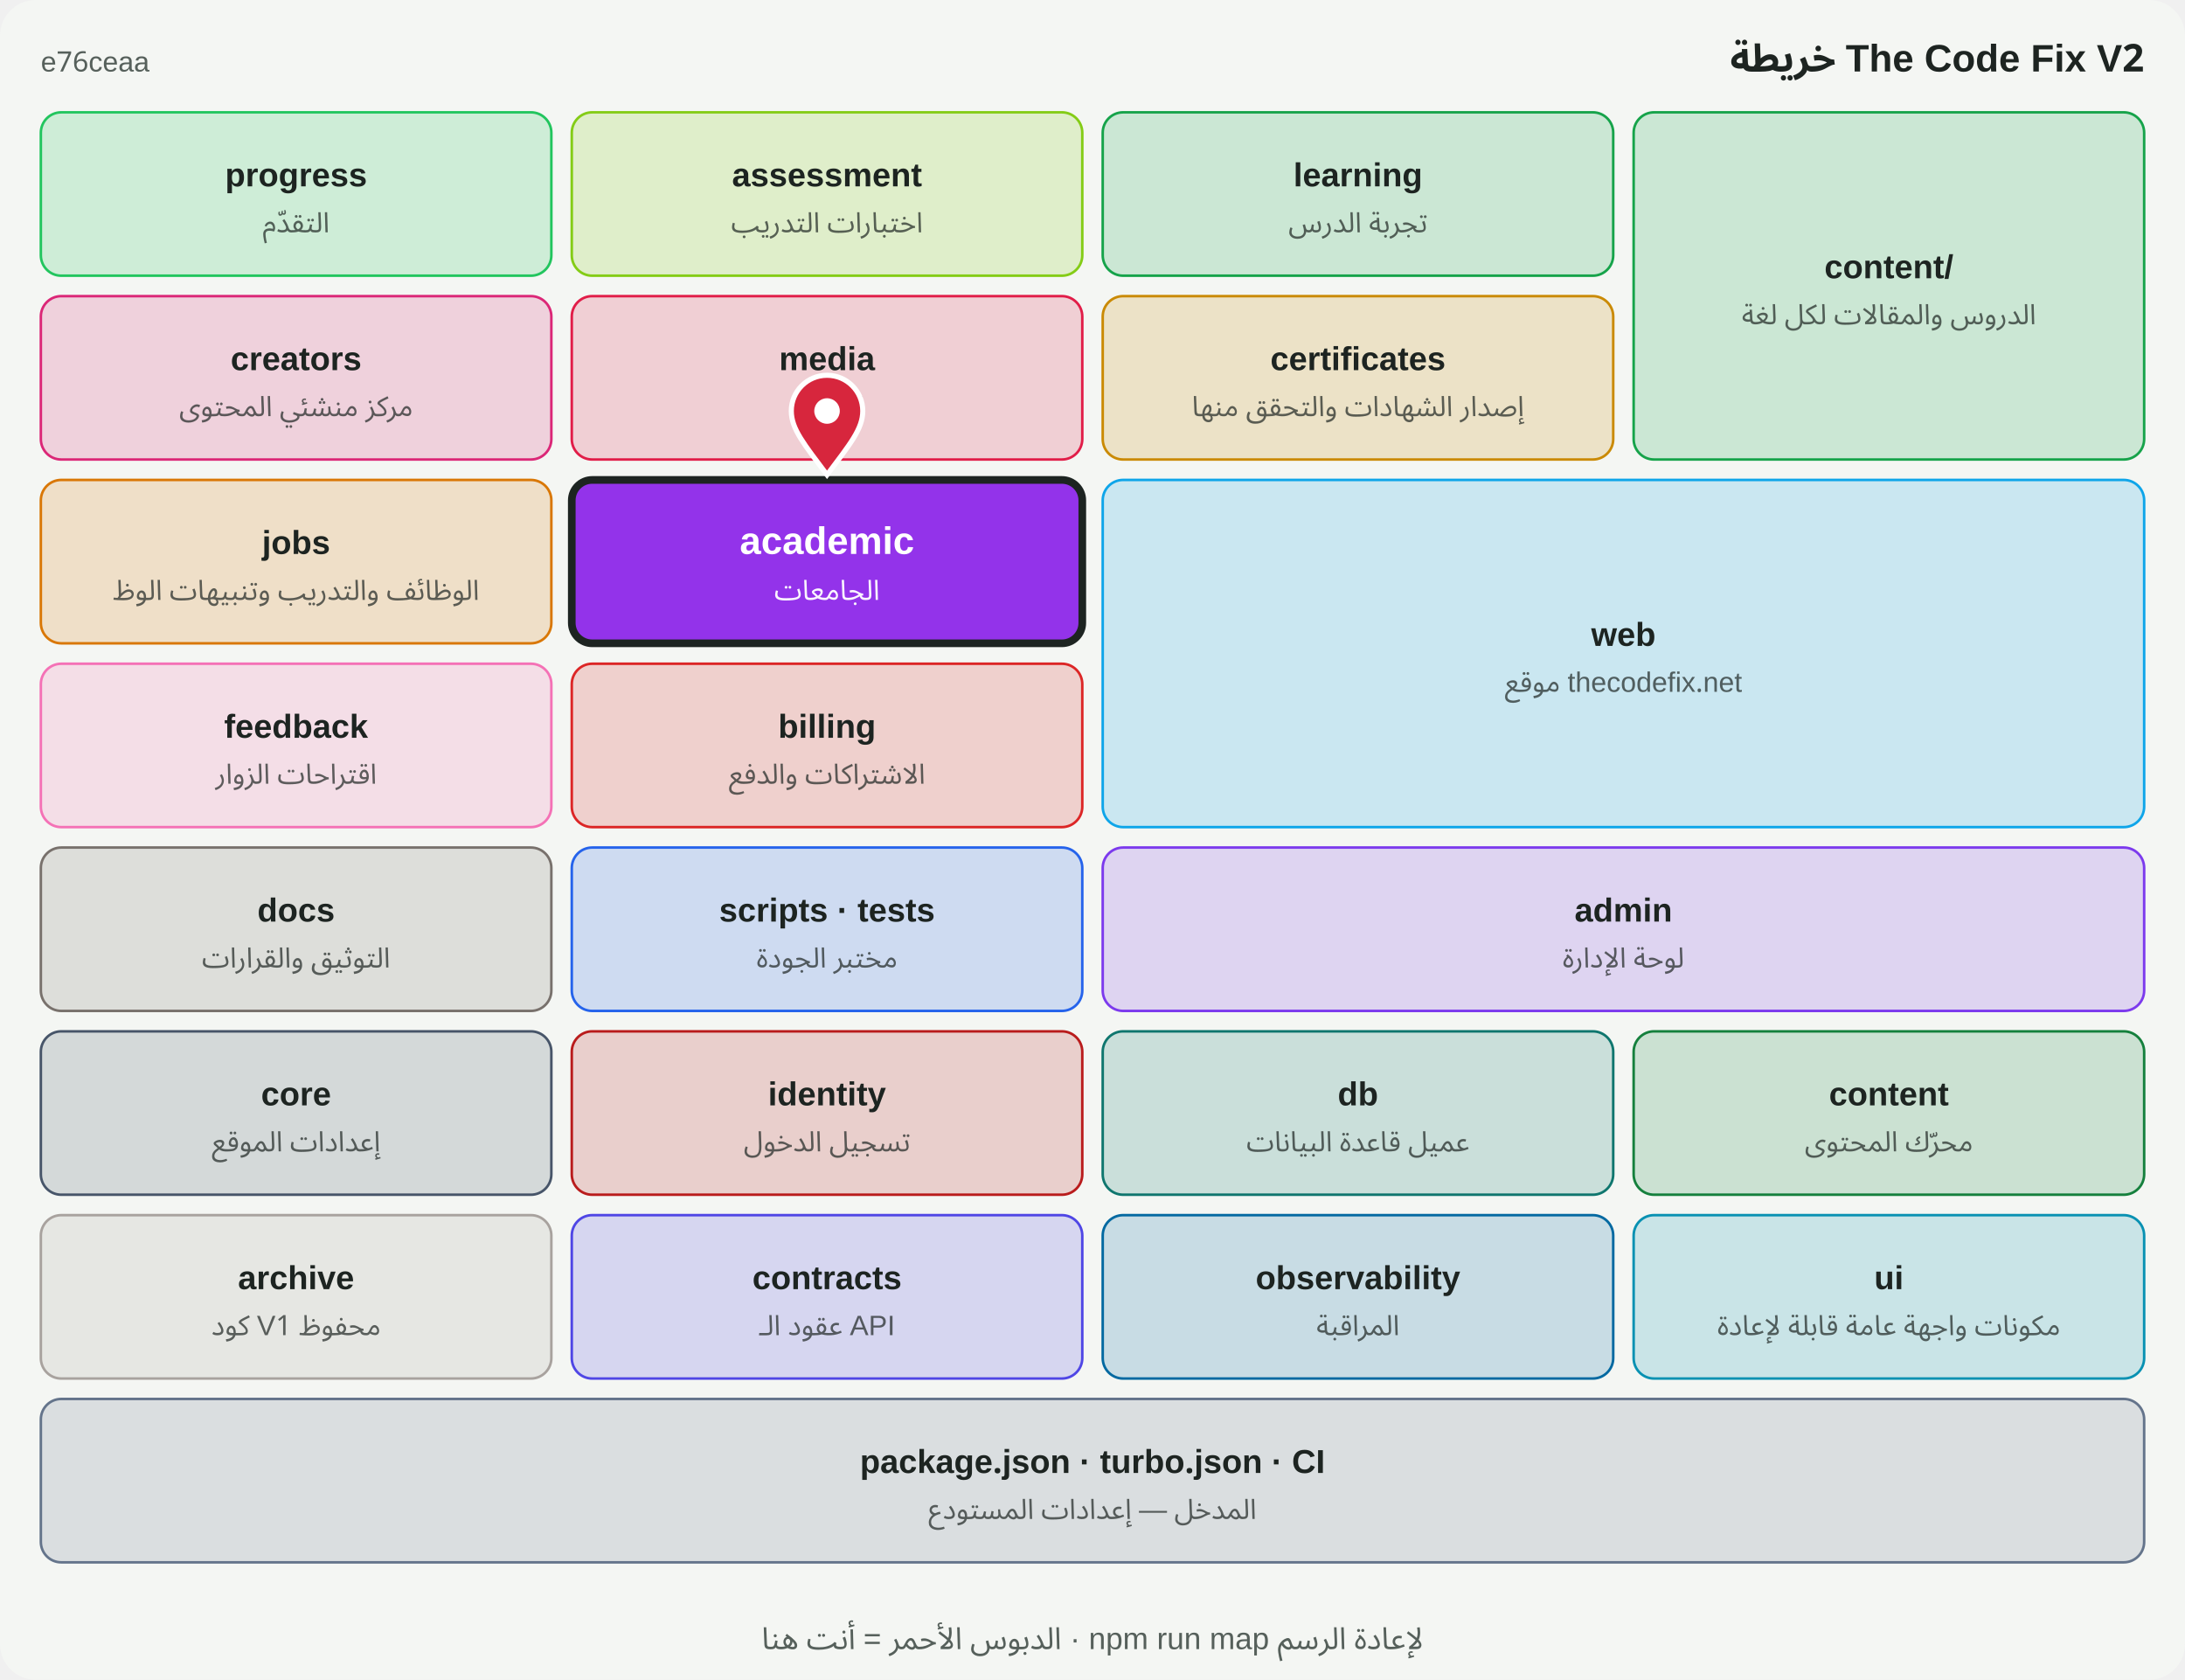
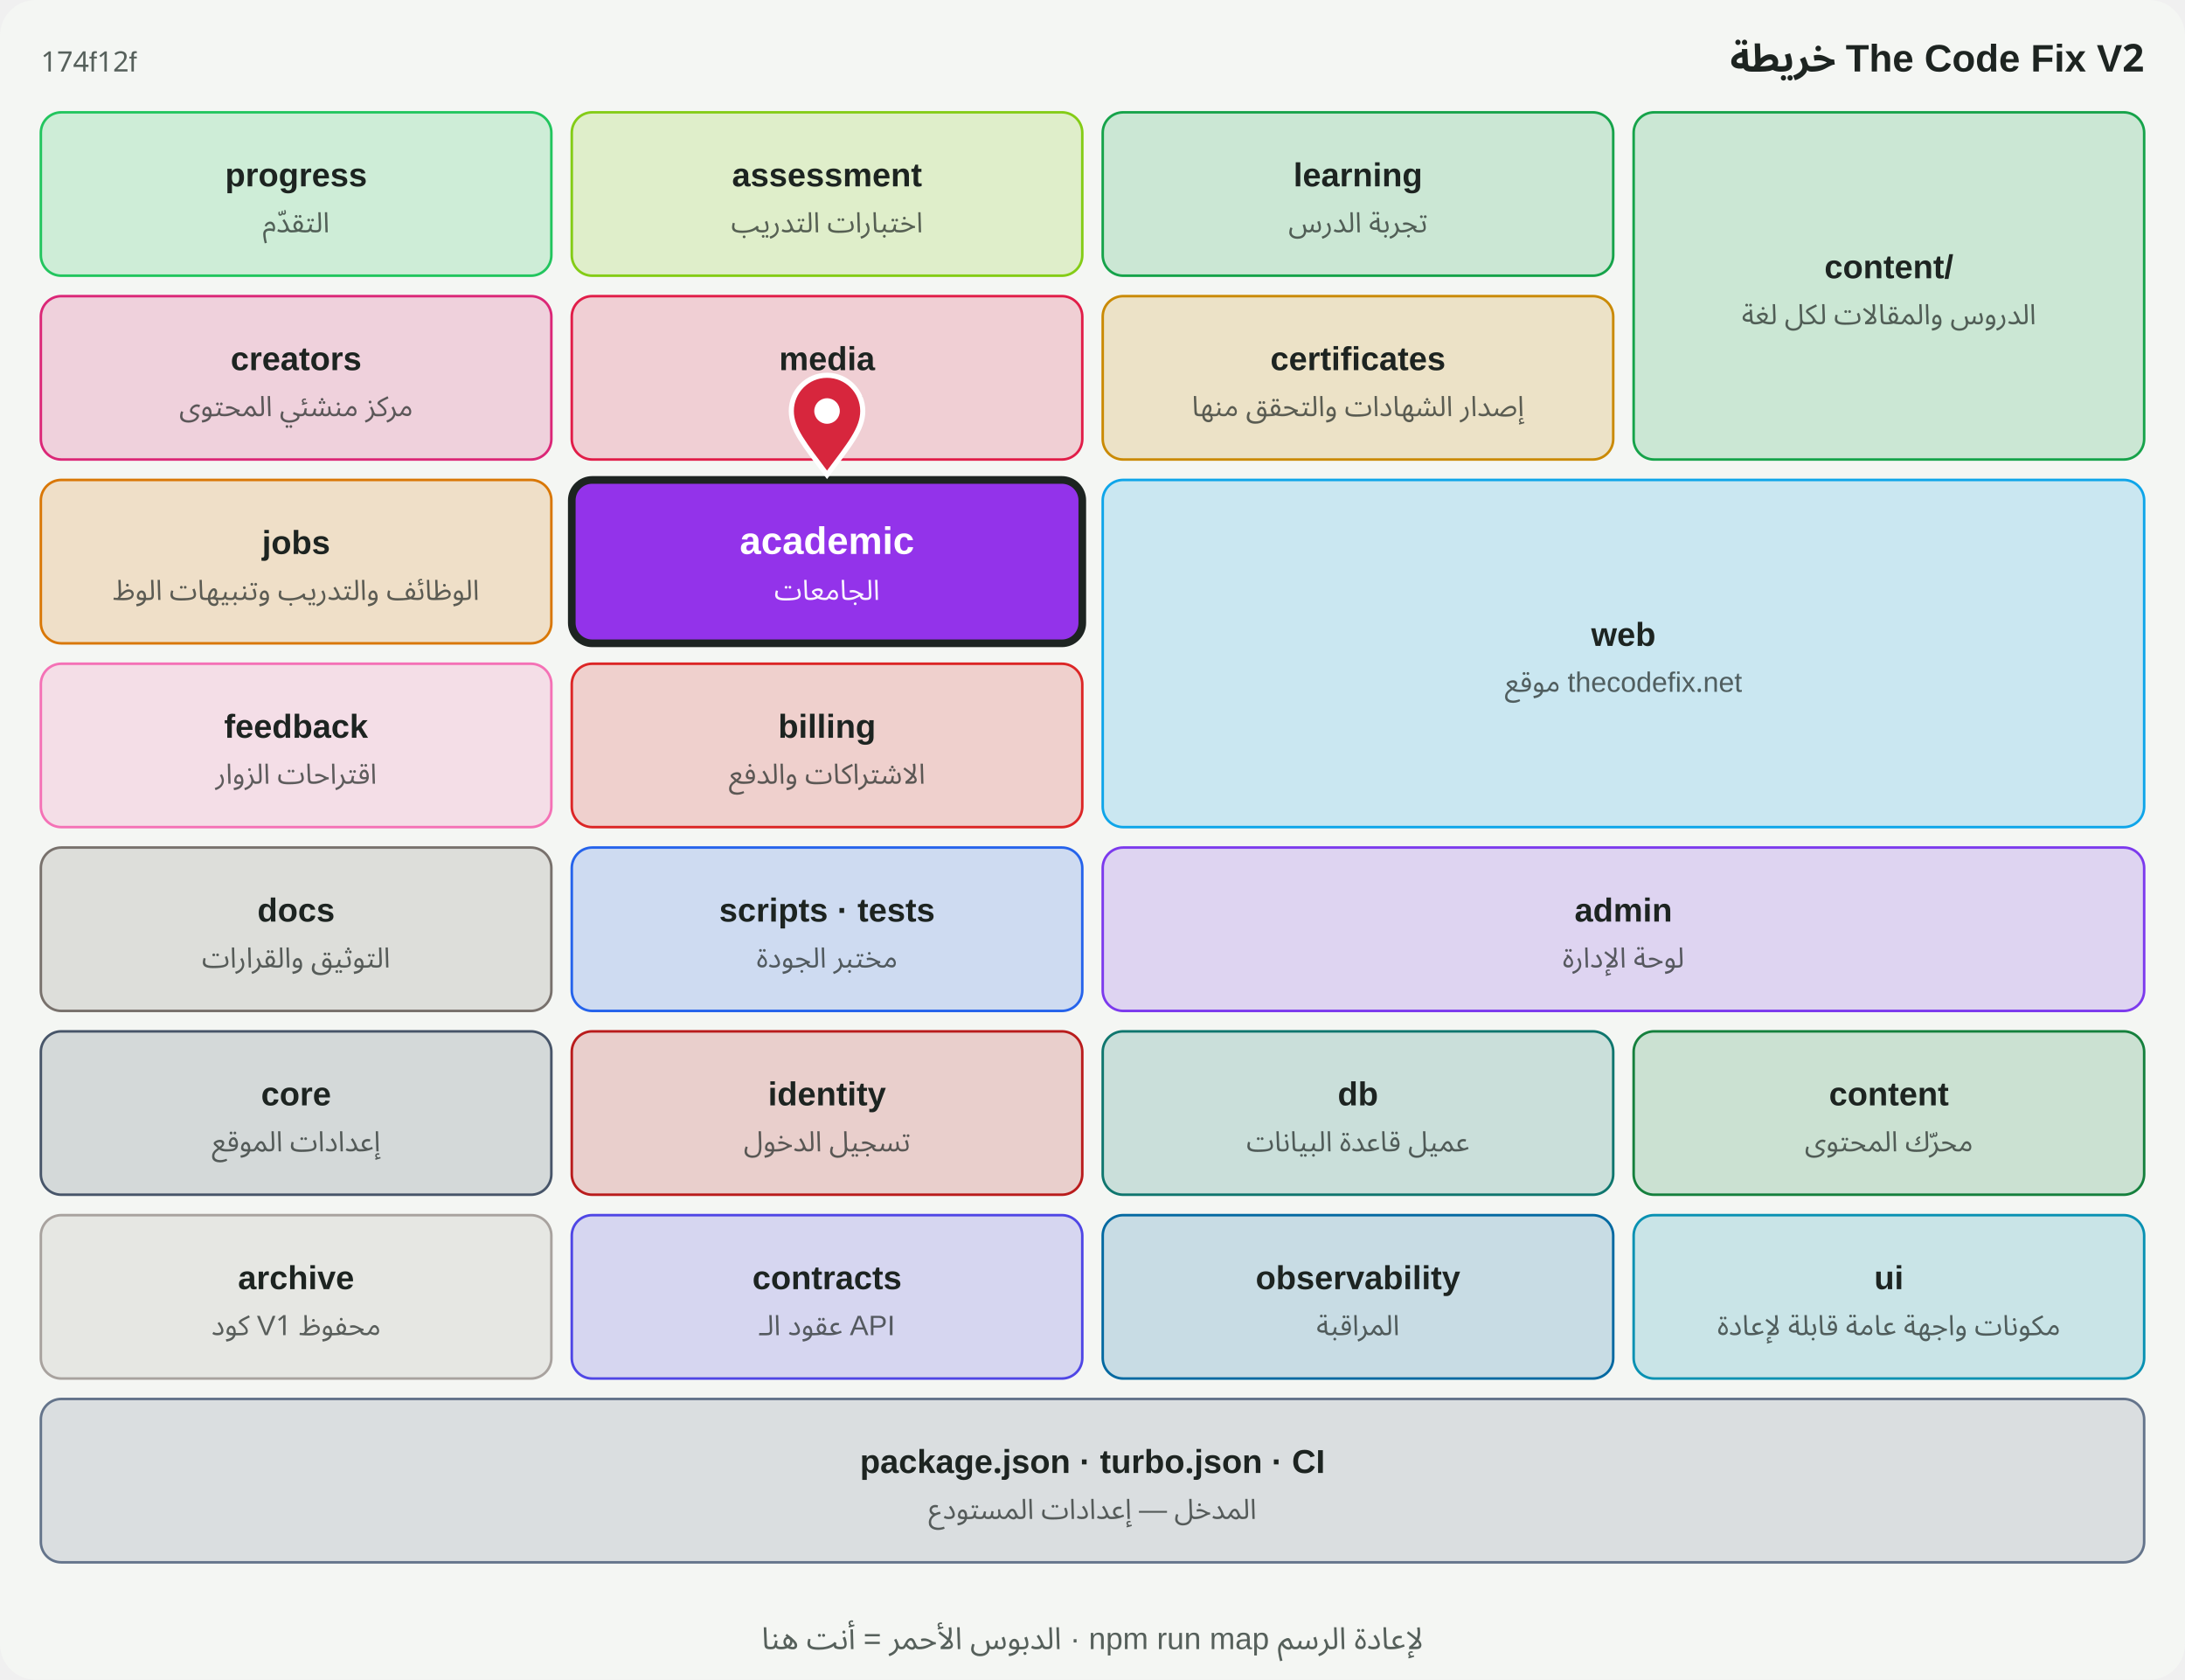
<svg xmlns="http://www.w3.org/2000/svg" viewBox="0 0 856 658" width="856" height="658" font-family="'Segoe UI', Tahoma, 'Noto Sans Arabic', Arial, sans-serif" role="img" aria-label="خريطة مشروع The Code Fix — الجامعات (@tcf/academic)">
  <rect width="856" height="658" rx="14" fill="#f4f6f3" />
  <text x="840" y="28" text-anchor="end" font-size="15" font-weight="700" fill="#1d2421">خريطة The Code Fix V2</text>
-   <text x="16" y="28" font-size="11" fill="#56605b">e76ceaa</text>
+   <text x="16" y="28" font-size="11" fill="#56605b">174f12f</text>
  <g>
    <rect x="640" y="44" width="200" height="136" rx="8" fill="#16a34a" fill-opacity="0.18" stroke="#16a34a" stroke-width="1" />
    <text x="740" y="109" text-anchor="middle" font-size="13" font-weight="600" fill="#1d2421">content/</text>
    <text x="740" y="127" text-anchor="middle" font-size="11" fill="#1d2421" fill-opacity="0.7">الدروس والمقالات لكل لغة</text>
  </g>
  <g>
    <rect x="432" y="44" width="200" height="64" rx="8" fill="#16a34a" fill-opacity="0.18" stroke="#16a34a" stroke-width="1" />
    <text x="532" y="73" text-anchor="middle" font-size="13" font-weight="600" fill="#1d2421">learning</text>
    <text x="532" y="91" text-anchor="middle" font-size="11" fill="#1d2421" fill-opacity="0.7">تجربة الدرس</text>
  </g>
  <g>
    <rect x="224" y="44" width="200" height="64" rx="8" fill="#84cc16" fill-opacity="0.18" stroke="#84cc16" stroke-width="1" />
    <text x="324" y="73" text-anchor="middle" font-size="13" font-weight="600" fill="#1d2421">assessment</text>
    <text x="324" y="91" text-anchor="middle" font-size="11" fill="#1d2421" fill-opacity="0.7">اختبارات التدريب</text>
  </g>
  <g>
    <rect x="16" y="44" width="200" height="64" rx="8" fill="#22c55e" fill-opacity="0.18" stroke="#22c55e" stroke-width="1" />
    <text x="116" y="73" text-anchor="middle" font-size="13" font-weight="600" fill="#1d2421">progress</text>
    <text x="116" y="91" text-anchor="middle" font-size="11" fill="#1d2421" fill-opacity="0.7">التقدّم</text>
  </g>
  <g>
    <rect x="432" y="116" width="200" height="64" rx="8" fill="#ca8a04" fill-opacity="0.18" stroke="#ca8a04" stroke-width="1" />
    <text x="532" y="145" text-anchor="middle" font-size="13" font-weight="600" fill="#1d2421">certificates</text>
    <text x="532" y="163" text-anchor="middle" font-size="11" fill="#1d2421" fill-opacity="0.7">إصدار الشهادات والتحقق منها</text>
  </g>
  <g>
    <rect x="224" y="116" width="200" height="64" rx="8" fill="#e11d48" fill-opacity="0.18" stroke="#e11d48" stroke-width="1" />
    <text x="324" y="145" text-anchor="middle" font-size="13" font-weight="600" fill="#1d2421">media</text>
    <text x="324" y="163" text-anchor="middle" font-size="11" fill="#1d2421" fill-opacity="0.7">الفيديو</text>
  </g>
  <g>
    <rect x="16" y="116" width="200" height="64" rx="8" fill="#db2777" fill-opacity="0.18" stroke="#db2777" stroke-width="1" />
    <text x="116" y="145" text-anchor="middle" font-size="13" font-weight="600" fill="#1d2421">creators</text>
    <text x="116" y="163" text-anchor="middle" font-size="11" fill="#1d2421" fill-opacity="0.7">مركز منشئي المحتوى</text>
  </g>
  <g>
    <rect x="432" y="188" width="408" height="136" rx="8" fill="#0ea5e9" fill-opacity="0.18" stroke="#0ea5e9" stroke-width="1" />
    <text x="636" y="253" text-anchor="middle" font-size="13" font-weight="600" fill="#1d2421">web</text>
    <text x="636" y="271" text-anchor="middle" font-size="11" fill="#1d2421" fill-opacity="0.7">موقع thecodefix.net</text>
  </g>
  <g>
    <rect x="224" y="188" width="200" height="64" rx="8" fill="#9333ea" fill-opacity="1" stroke="#1d2421" stroke-width="3" />
    <text x="324" y="217" text-anchor="middle" font-size="15" font-weight="700" fill="#ffffff">academic</text>
    <text x="324" y="235" text-anchor="middle" font-size="11" fill="#ffffff" fill-opacity="0.95">الجامعات</text>
  </g>
  <path d="M324 186 c-9 -12 -14 -18 -14 -25 a14 14 0 0 1 28 0 c0 7 -5 13 -14 25z" fill="#d7263d" stroke="#fff" stroke-width="2" />
  <circle cx="324" cy="161" r="5" fill="#fff" />
  <g>
    <rect x="16" y="188" width="200" height="64" rx="8" fill="#d97706" fill-opacity="0.18" stroke="#d97706" stroke-width="1" />
    <text x="116" y="217" text-anchor="middle" font-size="13" font-weight="600" fill="#1d2421">jobs</text>
    <text x="116" y="235" text-anchor="middle" font-size="11" fill="#1d2421" fill-opacity="0.7">الوظائف والتدريب وتنبيهات الوظ</text>
  </g>
  <g>
    <rect x="224" y="260" width="200" height="64" rx="8" fill="#dc2626" fill-opacity="0.18" stroke="#dc2626" stroke-width="1" />
    <text x="324" y="289" text-anchor="middle" font-size="13" font-weight="600" fill="#1d2421">billing</text>
    <text x="324" y="307" text-anchor="middle" font-size="11" fill="#1d2421" fill-opacity="0.7">الاشتراكات والدفع</text>
  </g>
  <g>
    <rect x="16" y="260" width="200" height="64" rx="8" fill="#f472b6" fill-opacity="0.18" stroke="#f472b6" stroke-width="1" />
    <text x="116" y="289" text-anchor="middle" font-size="13" font-weight="600" fill="#1d2421">feedback</text>
    <text x="116" y="307" text-anchor="middle" font-size="11" fill="#1d2421" fill-opacity="0.7">اقتراحات الزوار</text>
  </g>
  <g>
    <rect x="432" y="332" width="408" height="64" rx="8" fill="#7c3aed" fill-opacity="0.18" stroke="#7c3aed" stroke-width="1" />
    <text x="636" y="361" text-anchor="middle" font-size="13" font-weight="600" fill="#1d2421">admin</text>
    <text x="636" y="379" text-anchor="middle" font-size="11" fill="#1d2421" fill-opacity="0.7">لوحة الإدارة</text>
  </g>
  <g>
    <rect x="224" y="332" width="200" height="64" rx="8" fill="#2563eb" fill-opacity="0.18" stroke="#2563eb" stroke-width="1" />
    <text x="324" y="361" text-anchor="middle" font-size="13" font-weight="600" fill="#1d2421">scripts · tests</text>
    <text x="324" y="379" text-anchor="middle" font-size="11" fill="#1d2421" fill-opacity="0.7">مختبر الجودة</text>
  </g>
  <g>
    <rect x="16" y="332" width="200" height="64" rx="8" fill="#78716c" fill-opacity="0.18" stroke="#78716c" stroke-width="1" />
    <text x="116" y="361" text-anchor="middle" font-size="13" font-weight="600" fill="#1d2421">docs</text>
    <text x="116" y="379" text-anchor="middle" font-size="11" fill="#1d2421" fill-opacity="0.7">التوثيق والقرارات</text>
  </g>
  <g>
    <rect x="640" y="404" width="200" height="64" rx="8" fill="#15803d" fill-opacity="0.18" stroke="#15803d" stroke-width="1" />
    <text x="740" y="433" text-anchor="middle" font-size="13" font-weight="600" fill="#1d2421">content</text>
    <text x="740" y="451" text-anchor="middle" font-size="11" fill="#1d2421" fill-opacity="0.7">محرّك المحتوى</text>
  </g>
  <g>
    <rect x="432" y="404" width="200" height="64" rx="8" fill="#0f766e" fill-opacity="0.18" stroke="#0f766e" stroke-width="1" />
    <text x="532" y="433" text-anchor="middle" font-size="13" font-weight="600" fill="#1d2421">db</text>
    <text x="532" y="451" text-anchor="middle" font-size="11" fill="#1d2421" fill-opacity="0.7">عميل قاعدة البيانات</text>
  </g>
  <g>
    <rect x="224" y="404" width="200" height="64" rx="8" fill="#b91c1c" fill-opacity="0.18" stroke="#b91c1c" stroke-width="1" />
    <text x="324" y="433" text-anchor="middle" font-size="13" font-weight="600" fill="#1d2421">identity</text>
    <text x="324" y="451" text-anchor="middle" font-size="11" fill="#1d2421" fill-opacity="0.7">تسجيل الدخول</text>
  </g>
  <g>
    <rect x="16" y="404" width="200" height="64" rx="8" fill="#475569" fill-opacity="0.18" stroke="#475569" stroke-width="1" />
    <text x="116" y="433" text-anchor="middle" font-size="13" font-weight="600" fill="#1d2421">core</text>
    <text x="116" y="451" text-anchor="middle" font-size="11" fill="#1d2421" fill-opacity="0.7">إعدادات الموقع</text>
  </g>
  <g>
    <rect x="640" y="476" width="200" height="64" rx="8" fill="#0891b2" fill-opacity="0.18" stroke="#0891b2" stroke-width="1" />
    <text x="740" y="505" text-anchor="middle" font-size="13" font-weight="600" fill="#1d2421">ui</text>
    <text x="740" y="523" text-anchor="middle" font-size="11" fill="#1d2421" fill-opacity="0.7">مكونات واجهة عامة قابلة لإعادة</text>
  </g>
  <g>
    <rect x="432" y="476" width="200" height="64" rx="8" fill="#0369a1" fill-opacity="0.18" stroke="#0369a1" stroke-width="1" />
    <text x="532" y="505" text-anchor="middle" font-size="13" font-weight="600" fill="#1d2421">observability</text>
    <text x="532" y="523" text-anchor="middle" font-size="11" fill="#1d2421" fill-opacity="0.7">المراقبة</text>
  </g>
  <g>
    <rect x="224" y="476" width="200" height="64" rx="8" fill="#4f46e5" fill-opacity="0.18" stroke="#4f46e5" stroke-width="1" />
    <text x="324" y="505" text-anchor="middle" font-size="13" font-weight="600" fill="#1d2421">contracts</text>
    <text x="324" y="523" text-anchor="middle" font-size="11" fill="#1d2421" fill-opacity="0.7">عقود الـ API</text>
  </g>
  <g>
    <rect x="16" y="476" width="200" height="64" rx="8" fill="#a8a29e" fill-opacity="0.18" stroke="#a8a29e" stroke-width="1" />
    <text x="116" y="505" text-anchor="middle" font-size="13" font-weight="600" fill="#1d2421">archive</text>
    <text x="116" y="523" text-anchor="middle" font-size="11" fill="#1d2421" fill-opacity="0.7">كود V1 محفوظ</text>
  </g>
  <g>
    <rect x="16" y="548" width="824" height="64" rx="8" fill="#64748b" fill-opacity="0.18" stroke="#64748b" stroke-width="1" />
    <text x="428" y="577" text-anchor="middle" font-size="13" font-weight="600" fill="#1d2421">package.json · turbo.json · CI</text>
    <text x="428" y="595" text-anchor="middle" font-size="11" fill="#1d2421" fill-opacity="0.7">المدخل — إعدادات المستودع</text>
  </g>
  <text x="428" y="646" text-anchor="middle" font-size="12" fill="#56605b">الدبوس الأحمر = أنت هنا · npm run map لإعادة الرسم</text>
</svg>
